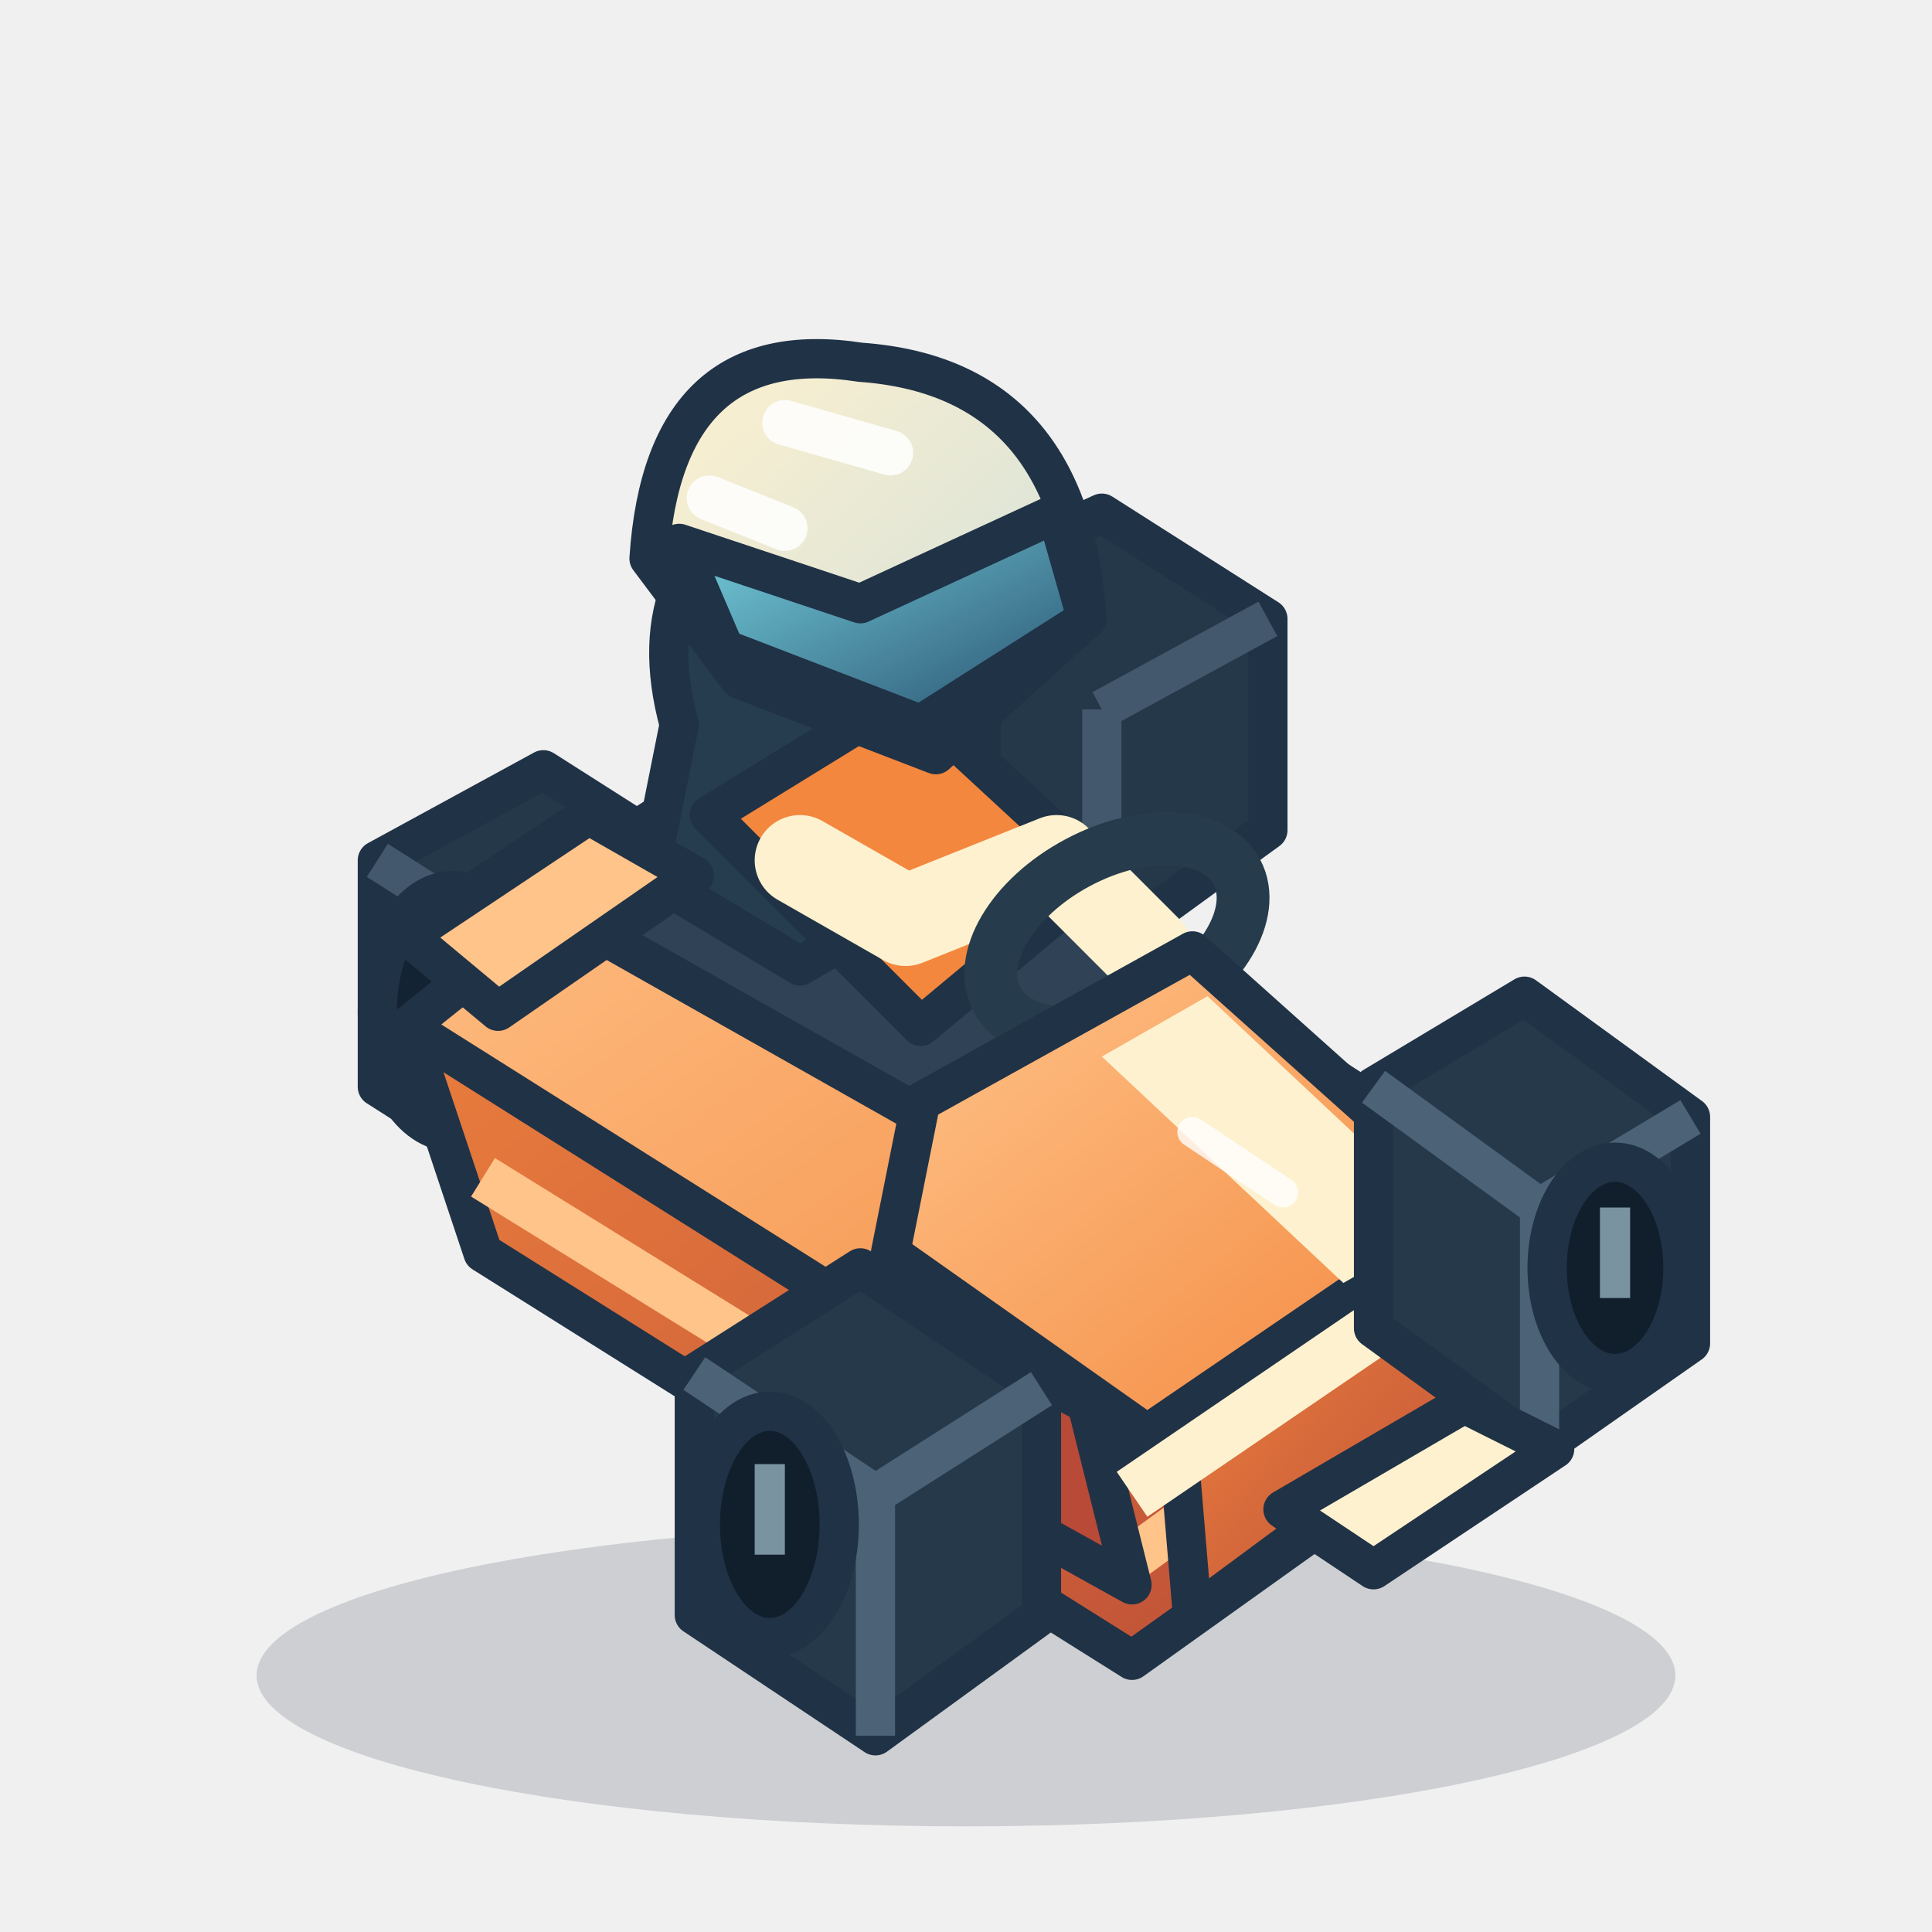
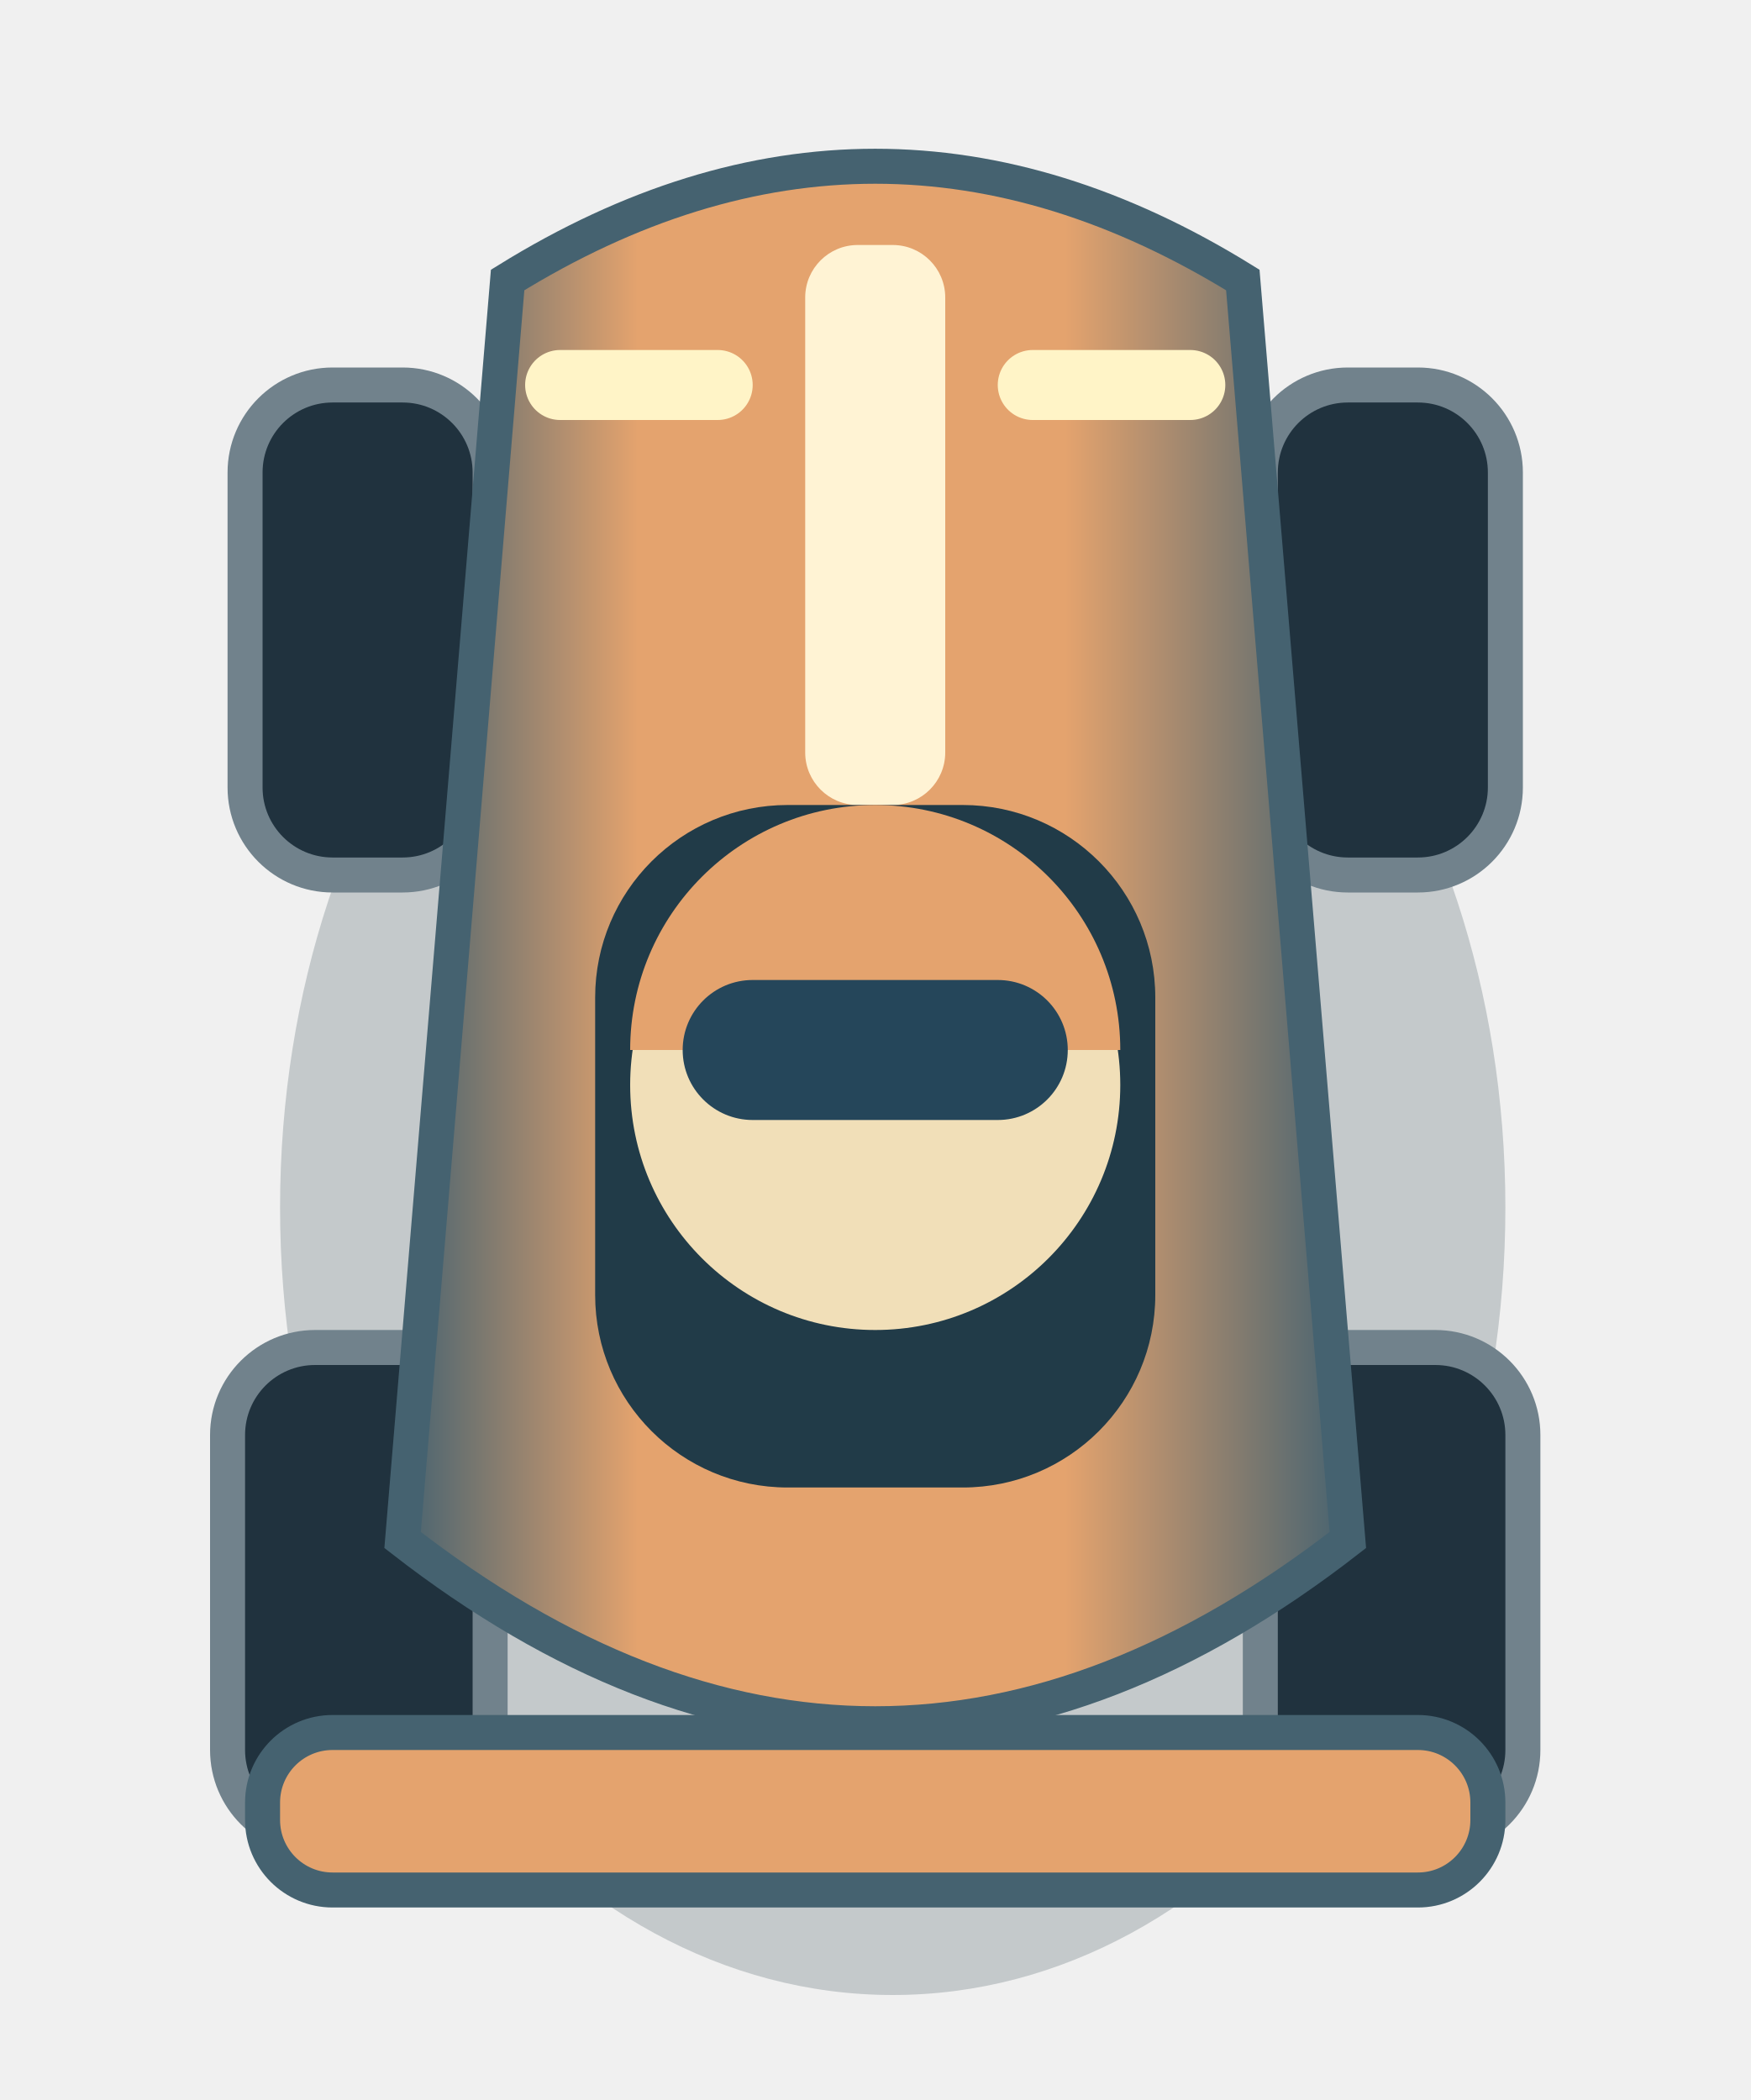
- <svg xmlns="http://www.w3.org/2000/svg" width="128" height="128" viewBox="0 0 128 128" role="img" aria-label="Tangerine isometric toy kart">
+ <svg xmlns="http://www.w3.org/2000/svg" viewBox="0 0 100 120">
  <defs>
-     <linearGradient id="paint" x1="0" y1="0" x2="1" y2="1" gradientUnits="objectBoundingBox">
-       <stop stop-color="#ffc48a" />
-       <stop offset="1" stop-color="#f3873e" />
-     </linearGradient>
-     <linearGradient id="side" x1="0" y1="0" x2="1" y2="1" gradientUnits="objectBoundingBox">
-       <stop stop-color="#f3873e" />
-       <stop offset="1" stop-color="#b84a37" />
-     </linearGradient>
-     <linearGradient id="helmet" x1="0" y1="0" x2="1" y2="1" gradientUnits="objectBoundingBox">
-       <stop stop-color="#fef1cf" />
-       <stop offset="1" stop-color="#cfdfdb" />
-     </linearGradient>
-     <linearGradient id="glass" x1="0" y1="0" x2="1" y2="1" gradientUnits="objectBoundingBox">
-       <stop stop-color="#79d7e3" />
-       <stop offset="1" stop-color="#264c6b" />
+     <linearGradient id="body">
+       <stop stop-color="#456270" />
+       <stop offset=".25" stop-color="#e4a36e" />
+       <stop offset=".7" stop-color="#e4a36e" />
+       <stop offset="1" stop-color="#456270" />
    </linearGradient>
  </defs>
-   <ellipse cx="64" cy="111" rx="47" ry="10" fill="#102334" opacity=".16" />
-   <g stroke="#203246" stroke-width="2.6" stroke-linejoin="round">
-     <path d="M25 57 36 51 47 58 47 72 36 79 25 72Z" fill="#243849" />
-     <path d="M25 57 36 64 47 58M36 64V79" fill="none" stroke="#43586c" />
-     <ellipse cx="30" cy="67" rx="5" ry="8" fill="#142333" />
-     <path d="m30 61 0 10" stroke="#627b86" stroke-width="2" />
-     <path d="M62 39 73 34 84 41 84 55 73 63 62 55Z" fill="#243849" />
-     <path d="m73 47 11-6M73 47v15" stroke="#43586c" fill="none" />
-     <path d="m27 68 25-20 45 29 6 13-28 20-43-27Z" fill="url(#side)" />
-     <path d="m27 68 25-20 45 29-24 20Z" fill="url(#paint)" />
-     <path d="m32 78 42 26 22-16" fill="none" stroke="#ffc48a" stroke-width="3" />
-     <path d="m39 57 14-9 26 17-16 10-23-13Z" fill="#304356" />
-     <path d="M45 48Q42 37 52 32L65 37 65 57 53 64 43 58Z" fill="#263d50" />
-     <path d="m47 54 13-8 13 12-12 10Z" fill="#f3873e" />
-     <path d="M43 37Q44 22 57 24 71 25 72 41L62 50 49 45Z" fill="url(#helmet)" />
-     <path d="M45 36 57 40 70 34 72 41 61 48 48 43Z" fill="url(#glass)" />
-     <path d="m52 28 7 2M47 33l5 2" stroke="white" stroke-linecap="round" stroke-width="3" opacity=".85" />
-     <path d="m53 57 7 4 10-4 6 6" fill="none" stroke="#fef1cf" stroke-width="6" stroke-linecap="round" />
-     <ellipse cx="74" cy="62" rx="9" ry="5.5" transform="rotate(-28 74 62)" fill="none" stroke="#263b4c" stroke-width="3.5" />
-     <path d="m61 73 18-10 19 17-22 15-17-12Z" fill="url(#paint)" />
-     <path d="m73 70 7-4 16 15-7 4Z" fill="#fef1cf" stroke="none" />
-     <path d="m57 85 15 8 3 12-18-10Z" fill="#b84a37" />
-     <path d="m78 95 22-15 2 10-23 17Z" fill="url(#side)" />
-     <path d="m75 99 22-15" stroke="#fef1cf" stroke-width="3.6" />
-     <path d="m46 91 11-7 12 8 0 15-11 8-12-8Z" fill="#25394b" />
-     <path d="m46 91 12 8 11-7M58 99v16" stroke="#4b6277" fill="none" />
-     <ellipse cx="51" cy="101" rx="4.6" ry="7.5" fill="#111f2d" />
-     <path d="m51 97 0 6" stroke="#7993a0" stroke-width="2" />
-     <path d="m91 72 10-6 11 8 0 15-10 7-11-8Z" fill="#25394b" />
-     <path d="m91 72 11 8 10-6M102 80v15" stroke="#4b6277" fill="none" />
-     <ellipse cx="107" cy="84" rx="4.5" ry="7" fill="#111f2d" />
-     <path d="m107 80 0 6" stroke="#7993a0" stroke-width="2" />
-     <path d="m27 62 12-8 7 4-13 9Z" fill="#ffc48a" />
-     <path d="m85 100 12-7 6 3-12 8Z" fill="#fef1cf" />
+   <ellipse cx="51" cy="69" rx="35" ry="45" fill="#162d3b33" />
+   <g fill="#20323e" stroke="#71828c" stroke-width="2">
+     <rect x="14" y="22" width="14" height="28" rx="5" />
+     <rect x="72" y="22" width="14" height="28" rx="5" />
+     <rect x="13" y="77" width="15" height="28" rx="5" />
+     <rect x="72" y="77" width="15" height="28" rx="5" />
  </g>
-   <path d="m79 75 6 4" stroke="white" stroke-width="2" stroke-linecap="round" opacity=".8" />
+   <path d="M29 16Q50 3 71 16L77 88Q50 109 23 88Z" fill="url(#body)" stroke="#456270" stroke-width="2" />
+   <rect x="46" y="14" width="8" height="32" rx="3" fill="#fff3d4" />
+   <rect x="34" y="46" width="32" height="39" rx="11" fill="#213b48" />
+   <circle cx="50" cy="62" r="14" fill="#f1dfb8" />
+   <path d="M36 60a14 14 0 0 1 28 0Z" fill="#e4a36e" />
+   <rect x="39" y="56" width="22" height="8" rx="4" fill="#25465a" />
+   <rect x="15" y="99" width="70" height="9" rx="4" fill="#e4a36e" stroke="#456270" stroke-width="2" />
+   <path d="M32 22h9m18 0h9" stroke="#fff4c7" stroke-width="4" stroke-linecap="round" />
</svg>
